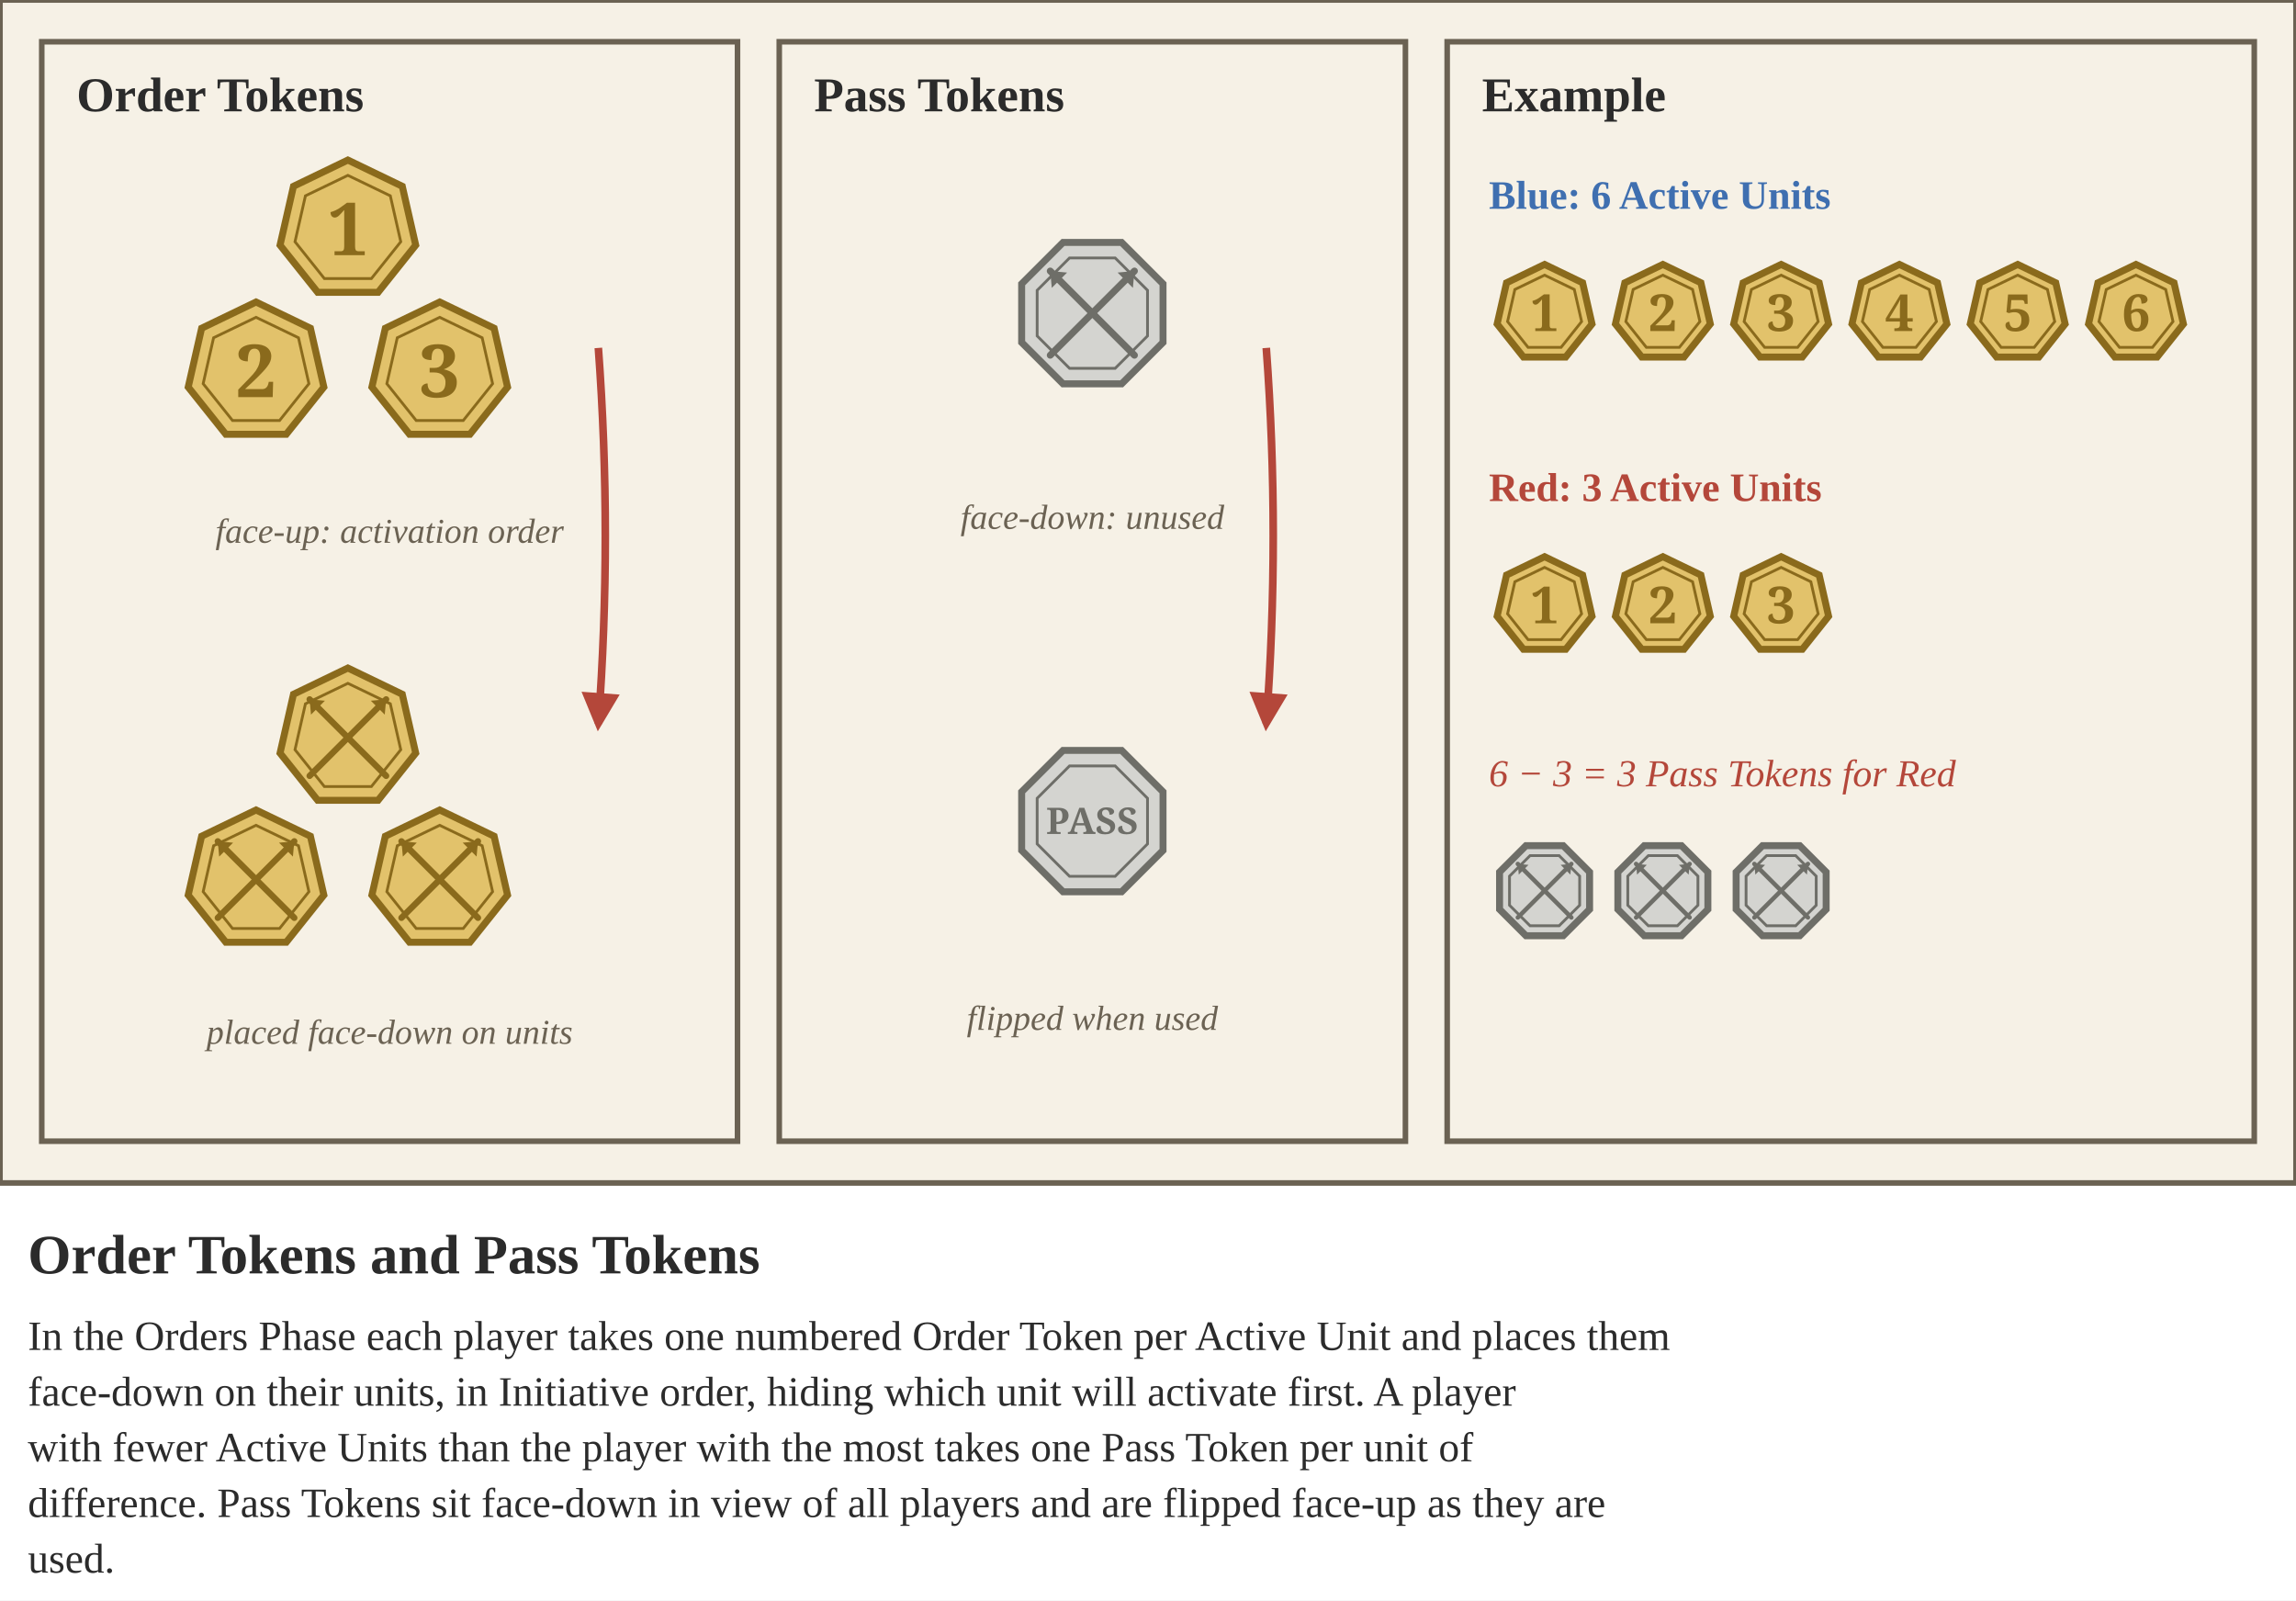
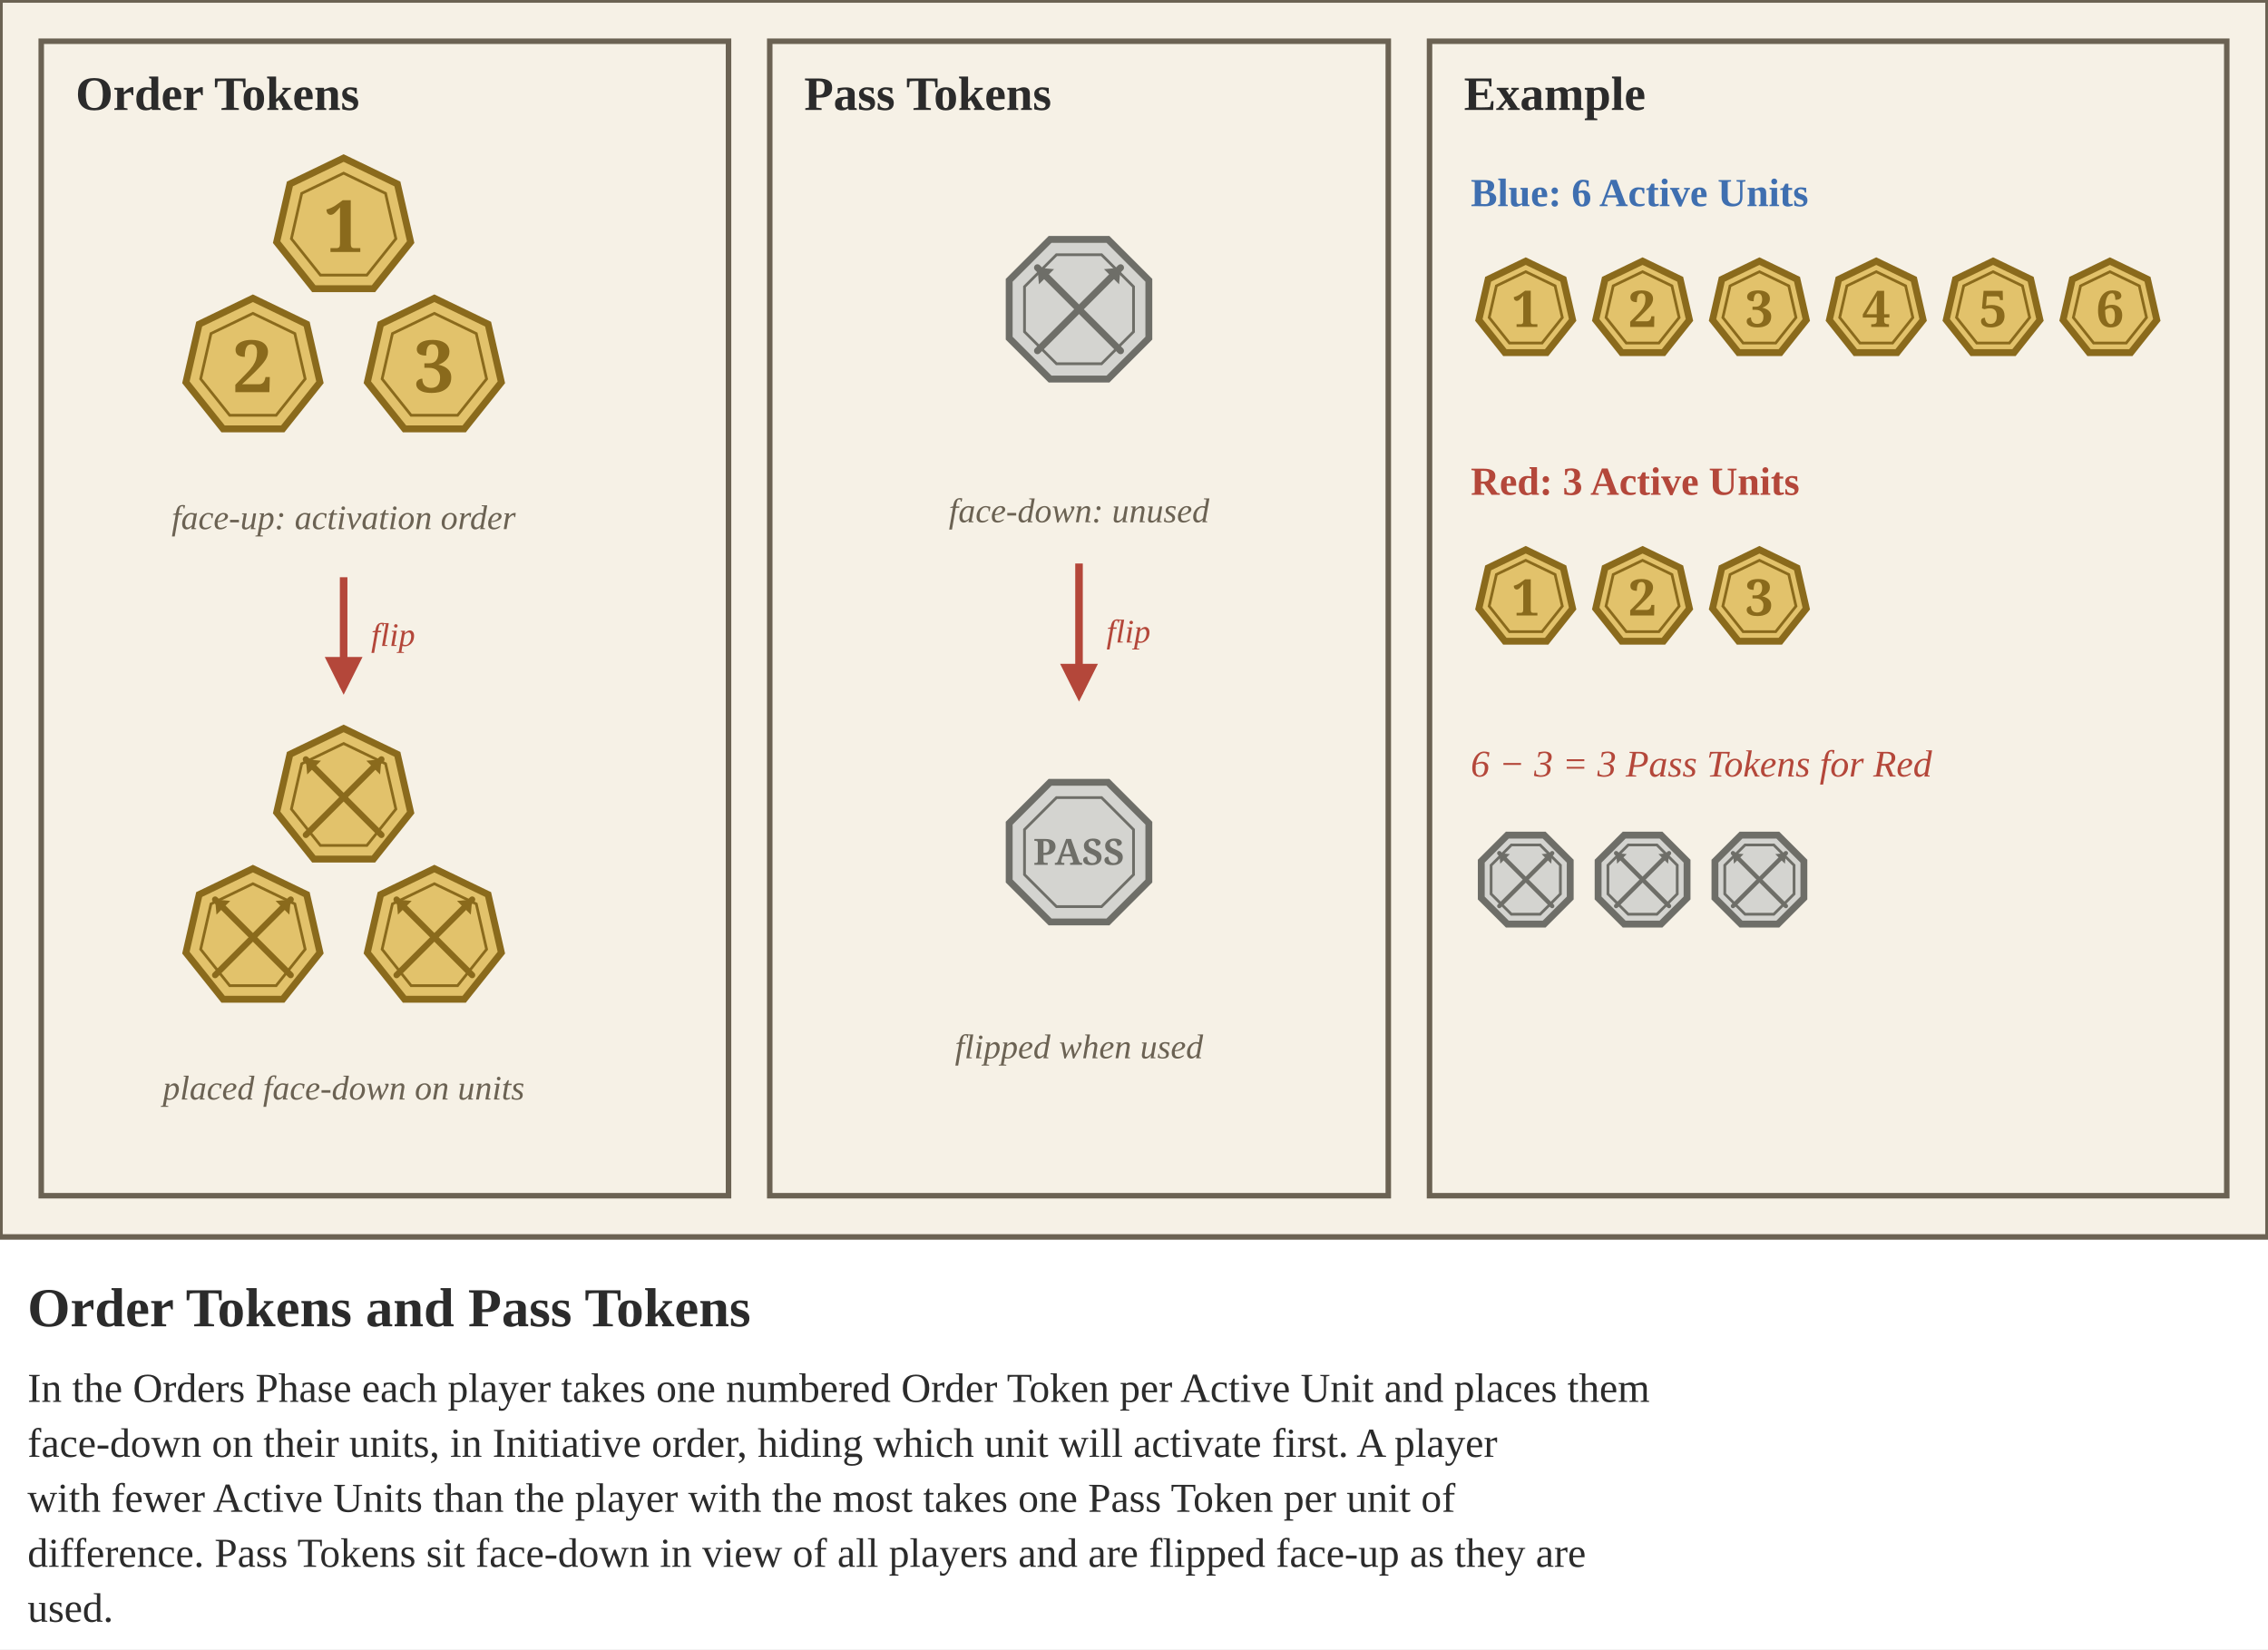
- <svg xmlns="http://www.w3.org/2000/svg" viewBox="0 0 330 230" width="792" height="552" font-family="Georgia, 'Times New Roman', serif">
+ <svg xmlns="http://www.w3.org/2000/svg" viewBox="0 0 330 240" width="792" height="576" font-family="Georgia, 'Times New Roman', serif">
  <defs>
    <marker id="arrow_b4473a" viewBox="0 0 10 10" refX="8" refY="5" markerWidth="5" markerHeight="5" orient="auto">
      <path d="M0,0 L10,5 L0,10 z" fill="#b4473a" />
    </marker>
  </defs>
-   <rect width="330" height="230" fill="#fff" />
-   <rect x="0" y="0" width="330" height="170" fill="#f6f1e6" stroke="#6b6253" stroke-width="0.8" />
-   <rect x="6" y="6" width="100" height="158" fill="#f6f1e6" stroke="#6b6253" stroke-width="0.8" />
+   <rect width="330" height="240" fill="#fff" />
+   <rect x="0" y="0" width="330" height="180" fill="#f6f1e6" stroke="#6b6253" stroke-width="0.8" />
+   <rect x="6" y="6" width="100" height="168" fill="#f6f1e6" stroke="#6b6253" stroke-width="0.8" />
  <text x="11.0" y="16.0" font-size="7" fill="#2b2b2b" text-anchor="start" font-weight="bold">Order Tokens</text>
  <g transform="translate(50.0,33.0)">
    <polygon points="0.00,-10.00 7.82,-6.23 9.75,2.23 4.34,9.01 -4.34,9.01 -9.75,2.23 -7.82,-6.23" fill="#e2c26b" stroke="#8a6a1c" stroke-width="1" />
    <polygon points="0.00,-7.80 6.10,-4.86 7.60,1.74 3.38,7.03 -3.38,7.03 -7.60,1.74 -6.10,-4.86" fill="none" stroke="#8a6a1c" stroke-width="0.4" />
    <text x="0" y="3.67" font-size="10.5" fill="#8a6a1c" text-anchor="middle" font-weight="bold" font-family="Georgia, serif">1</text>
  </g>
  <g transform="translate(36.8,53.4)">
    <polygon points="0.00,-10.00 7.82,-6.23 9.75,2.23 4.34,9.01 -4.34,9.01 -9.75,2.23 -7.82,-6.23" fill="#e2c26b" stroke="#8a6a1c" stroke-width="1" />
    <polygon points="0.00,-7.80 6.10,-4.86 7.60,1.74 3.38,7.03 -3.38,7.03 -7.60,1.74 -6.10,-4.86" fill="none" stroke="#8a6a1c" stroke-width="0.4" />
    <text x="0" y="3.67" font-size="10.5" fill="#8a6a1c" text-anchor="middle" font-weight="bold" font-family="Georgia, serif">2</text>
  </g>
  <g transform="translate(63.2,53.4)">
    <polygon points="0.00,-10.00 7.82,-6.23 9.75,2.23 4.34,9.01 -4.34,9.01 -9.75,2.23 -7.82,-6.23" fill="#e2c26b" stroke="#8a6a1c" stroke-width="1" />
    <polygon points="0.00,-7.80 6.10,-4.86 7.60,1.74 3.38,7.03 -3.38,7.03 -7.60,1.74 -6.10,-4.86" fill="none" stroke="#8a6a1c" stroke-width="0.4" />
    <text x="0" y="3.67" font-size="10.5" fill="#8a6a1c" text-anchor="middle" font-weight="bold" font-family="Georgia, serif">3</text>
  </g>
-   <text x="56.0" y="78.0" font-size="5" fill="#6b6253" text-anchor="middle" font-style="italic">face-up: activation order</text>
-   <path d="M86.0,50.0 Q88.0,77.0 86.0,104.0" fill="none" stroke="#b4473a" stroke-width="1.1" marker-end="url(#arrow_b4473a)" />
-   <g transform="translate(50.0,106.0)">
+   <text x="50.0" y="77.0" font-size="5" fill="#6b6253" text-anchor="middle" font-style="italic">face-up: activation order</text>
+   <line x1="50.0" y1="84.0" x2="50.0" y2="100.0" stroke="#b4473a" stroke-width="1.1" marker-end="url(#arrow_b4473a)" />
+   <text x="54.0" y="94.0" font-size="4.8" fill="#b4473a" text-anchor="start" font-style="italic">flip</text>
+   <g transform="translate(50.0,116.0)">
    <polygon points="0.00,-10.00 7.82,-6.23 9.75,2.23 4.34,9.01 -4.34,9.01 -9.75,2.23 -7.82,-6.23" fill="#e2c26b" stroke="#8a6a1c" stroke-width="1" />
    <polygon points="0.00,-7.80 6.10,-4.86 7.60,1.74 3.38,7.03 -3.38,7.03 -7.60,1.74 -6.10,-4.86" fill="none" stroke="#8a6a1c" stroke-width="0.4" />
    <g stroke="#8a6a1c" stroke-width="0.90" stroke-linecap="round">
      <line x1="-5.5" y1="5.5" x2="5.5" y2="-5.5" />
      <line x1="5.5" y1="5.5" x2="-5.5" y2="-5.5" />
    </g>
    <path d="M5.5,-5.5 l-2.20,0.20 l2.00,2.00 z" fill="#8a6a1c" />
    <path d="M-5.5,-5.5 l2.20,0.20 l-2.00,2.00 z" fill="#8a6a1c" />
  </g>
-   <g transform="translate(36.8,126.4)">
+   <g transform="translate(36.8,136.4)">
    <polygon points="0.00,-10.00 7.82,-6.23 9.75,2.23 4.34,9.01 -4.34,9.01 -9.75,2.23 -7.82,-6.23" fill="#e2c26b" stroke="#8a6a1c" stroke-width="1" />
    <polygon points="0.00,-7.80 6.10,-4.86 7.60,1.74 3.38,7.03 -3.38,7.03 -7.60,1.74 -6.10,-4.86" fill="none" stroke="#8a6a1c" stroke-width="0.4" />
    <g stroke="#8a6a1c" stroke-width="0.90" stroke-linecap="round">
      <line x1="-5.5" y1="5.5" x2="5.5" y2="-5.5" />
      <line x1="5.5" y1="5.5" x2="-5.5" y2="-5.5" />
    </g>
    <path d="M5.5,-5.5 l-2.20,0.20 l2.00,2.00 z" fill="#8a6a1c" />
    <path d="M-5.5,-5.5 l2.20,0.20 l-2.00,2.00 z" fill="#8a6a1c" />
  </g>
-   <g transform="translate(63.2,126.4)">
+   <g transform="translate(63.2,136.4)">
    <polygon points="0.00,-10.00 7.82,-6.23 9.75,2.23 4.34,9.01 -4.34,9.01 -9.75,2.23 -7.82,-6.23" fill="#e2c26b" stroke="#8a6a1c" stroke-width="1" />
    <polygon points="0.00,-7.80 6.10,-4.86 7.60,1.74 3.38,7.03 -3.38,7.03 -7.60,1.74 -6.10,-4.86" fill="none" stroke="#8a6a1c" stroke-width="0.4" />
    <g stroke="#8a6a1c" stroke-width="0.90" stroke-linecap="round">
      <line x1="-5.5" y1="5.5" x2="5.5" y2="-5.5" />
      <line x1="5.5" y1="5.5" x2="-5.5" y2="-5.5" />
    </g>
    <path d="M5.5,-5.5 l-2.20,0.20 l2.00,2.00 z" fill="#8a6a1c" />
    <path d="M-5.5,-5.5 l2.20,0.20 l-2.00,2.00 z" fill="#8a6a1c" />
  </g>
-   <text x="56.0" y="150.0" font-size="5" fill="#6b6253" text-anchor="middle" font-style="italic">placed face-down on units</text>
-   <rect x="112" y="6" width="90" height="158" fill="#f6f1e6" stroke="#6b6253" stroke-width="0.8" />
+   <text x="50.0" y="160.0" font-size="5" fill="#6b6253" text-anchor="middle" font-style="italic">placed face-down on units</text>
+   <rect x="112" y="6" width="90" height="168" fill="#f6f1e6" stroke="#6b6253" stroke-width="0.8" />
  <text x="117.0" y="16.0" font-size="7" fill="#2b2b2b" text-anchor="start" font-weight="bold">Pass Tokens</text>
  <g transform="translate(157.0,45.0)">
    <polygon points="4.21,-10.16 10.16,-4.21 10.16,4.21 4.21,10.16 -4.21,10.16 -10.16,4.21 -10.16,-4.21 -4.21,-10.16" fill="#d4d4d0" stroke="#6e6e68" stroke-width="1" />
    <polygon points="3.28,-7.93 7.93,-3.28 7.93,3.28 3.28,7.93 -3.28,7.93 -7.93,3.28 -7.93,-3.28 -3.28,-7.93" fill="none" stroke="#6e6e68" stroke-width="0.4" />
    <g stroke="#6e6e68" stroke-width="0.99" stroke-linecap="round">
      <line x1="-6.05" y1="6.05" x2="6.05" y2="-6.05" />
      <line x1="6.05" y1="6.05" x2="-6.05" y2="-6.05" />
    </g>
    <path d="M6.05,-6.05 l-2.42,0.22 l2.20,2.20 z" fill="#6e6e68" />
    <path d="M-6.05,-6.05 l2.42,0.22 l-2.20,2.20 z" fill="#6e6e68" />
  </g>
  <text x="157.0" y="76.0" font-size="5" fill="#6b6253" text-anchor="middle" font-style="italic">face-down: unused</text>
-   <path d="M182.0,50.0 Q184.0,77.0 182.0,104.0" fill="none" stroke="#b4473a" stroke-width="1.1" marker-end="url(#arrow_b4473a)" />
-   <g transform="translate(157.0,118.0)">
+   <line x1="157.0" y1="82.0" x2="157.0" y2="101.0" stroke="#b4473a" stroke-width="1.1" marker-end="url(#arrow_b4473a)" />
+   <text x="161.0" y="93.5" font-size="4.8" fill="#b4473a" text-anchor="start" font-style="italic">flip</text>
+   <g transform="translate(157.0,124.0)">
    <polygon points="4.21,-10.16 10.16,-4.21 10.16,4.21 4.21,10.16 -4.21,10.16 -10.16,4.21 -10.16,-4.21 -4.21,-10.16" fill="#d4d4d0" stroke="#6e6e68" stroke-width="1" />
    <polygon points="3.28,-7.93 7.93,-3.28 7.93,3.28 3.28,7.93 -3.28,7.93 -7.93,3.28 -7.93,-3.28 -3.28,-7.93" fill="none" stroke="#6e6e68" stroke-width="0.4" />
    <text x="0" y="1.85" font-size="5.28" fill="#6e6e68" text-anchor="middle" font-weight="bold" font-family="Georgia, serif">PASS</text>
  </g>
-   <text x="157.0" y="148.0" font-size="5" fill="#6b6253" text-anchor="middle" font-style="italic">flipped when used</text>
-   <rect x="208" y="6" width="116" height="158" fill="#f6f1e6" stroke="#6b6253" stroke-width="0.8" />
+   <text x="157.0" y="154.0" font-size="5" fill="#6b6253" text-anchor="middle" font-style="italic">flipped when used</text>
+   <rect x="208" y="6" width="116" height="168" fill="#f6f1e6" stroke="#6b6253" stroke-width="0.8" />
  <text x="213.0" y="16.0" font-size="7" fill="#2b2b2b" text-anchor="start" font-weight="bold">Example</text>
  <text x="214.0" y="30.0" font-size="5.8" fill="#3f6fb0" text-anchor="start" font-weight="bold">Blue: 6 Active Units</text>
  <g transform="translate(222.0,45.0)">
    <polygon points="0.00,-7.00 5.47,-4.36 6.82,1.56 3.04,6.31 -3.04,6.31 -6.82,1.56 -5.47,-4.36" fill="#e2c26b" stroke="#8a6a1c" stroke-width="1" />
    <polygon points="0.00,-5.46 4.27,-3.40 5.32,1.21 2.37,4.92 -2.37,4.92 -5.32,1.21 -4.27,-3.40" fill="none" stroke="#8a6a1c" stroke-width="0.4" />
    <text x="0" y="2.57" font-size="7.35" fill="#8a6a1c" text-anchor="middle" font-weight="bold" font-family="Georgia, serif">1</text>
  </g>
  <g transform="translate(239.0,45.0)">
    <polygon points="0.00,-7.00 5.47,-4.36 6.82,1.56 3.04,6.31 -3.04,6.31 -6.82,1.56 -5.47,-4.36" fill="#e2c26b" stroke="#8a6a1c" stroke-width="1" />
    <polygon points="0.00,-5.46 4.27,-3.40 5.32,1.21 2.37,4.92 -2.37,4.92 -5.32,1.21 -4.27,-3.40" fill="none" stroke="#8a6a1c" stroke-width="0.4" />
    <text x="0" y="2.57" font-size="7.35" fill="#8a6a1c" text-anchor="middle" font-weight="bold" font-family="Georgia, serif">2</text>
  </g>
  <g transform="translate(256.0,45.0)">
    <polygon points="0.00,-7.00 5.47,-4.36 6.82,1.56 3.04,6.31 -3.04,6.31 -6.82,1.56 -5.47,-4.36" fill="#e2c26b" stroke="#8a6a1c" stroke-width="1" />
    <polygon points="0.00,-5.46 4.27,-3.40 5.32,1.21 2.37,4.92 -2.37,4.92 -5.32,1.21 -4.27,-3.40" fill="none" stroke="#8a6a1c" stroke-width="0.4" />
    <text x="0" y="2.57" font-size="7.35" fill="#8a6a1c" text-anchor="middle" font-weight="bold" font-family="Georgia, serif">3</text>
  </g>
  <g transform="translate(273.0,45.0)">
    <polygon points="0.00,-7.00 5.47,-4.36 6.82,1.56 3.04,6.31 -3.04,6.31 -6.82,1.56 -5.47,-4.36" fill="#e2c26b" stroke="#8a6a1c" stroke-width="1" />
    <polygon points="0.00,-5.46 4.27,-3.40 5.32,1.21 2.37,4.92 -2.37,4.92 -5.32,1.21 -4.27,-3.40" fill="none" stroke="#8a6a1c" stroke-width="0.4" />
    <text x="0" y="2.57" font-size="7.35" fill="#8a6a1c" text-anchor="middle" font-weight="bold" font-family="Georgia, serif">4</text>
  </g>
  <g transform="translate(290.0,45.0)">
    <polygon points="0.00,-7.00 5.47,-4.36 6.82,1.56 3.04,6.31 -3.04,6.31 -6.82,1.56 -5.47,-4.36" fill="#e2c26b" stroke="#8a6a1c" stroke-width="1" />
    <polygon points="0.00,-5.46 4.27,-3.40 5.32,1.21 2.37,4.92 -2.37,4.92 -5.32,1.21 -4.27,-3.40" fill="none" stroke="#8a6a1c" stroke-width="0.4" />
    <text x="0" y="2.57" font-size="7.35" fill="#8a6a1c" text-anchor="middle" font-weight="bold" font-family="Georgia, serif">5</text>
  </g>
  <g transform="translate(307.0,45.0)">
    <polygon points="0.00,-7.00 5.47,-4.36 6.82,1.56 3.04,6.31 -3.04,6.31 -6.82,1.56 -5.47,-4.36" fill="#e2c26b" stroke="#8a6a1c" stroke-width="1" />
    <polygon points="0.00,-5.46 4.27,-3.40 5.32,1.21 2.37,4.92 -2.37,4.92 -5.32,1.21 -4.27,-3.40" fill="none" stroke="#8a6a1c" stroke-width="0.4" />
    <text x="0" y="2.57" font-size="7.35" fill="#8a6a1c" text-anchor="middle" font-weight="bold" font-family="Georgia, serif">6</text>
  </g>
  <text x="214.0" y="72.0" font-size="5.8" fill="#b4473a" text-anchor="start" font-weight="bold">Red: 3 Active Units</text>
  <g transform="translate(222.0,87.0)">
    <polygon points="0.00,-7.00 5.47,-4.36 6.82,1.56 3.04,6.31 -3.04,6.31 -6.82,1.56 -5.47,-4.36" fill="#e2c26b" stroke="#8a6a1c" stroke-width="1" />
    <polygon points="0.00,-5.46 4.27,-3.40 5.32,1.21 2.37,4.92 -2.37,4.92 -5.32,1.21 -4.27,-3.40" fill="none" stroke="#8a6a1c" stroke-width="0.4" />
    <text x="0" y="2.57" font-size="7.35" fill="#8a6a1c" text-anchor="middle" font-weight="bold" font-family="Georgia, serif">1</text>
  </g>
  <g transform="translate(239.0,87.0)">
    <polygon points="0.00,-7.00 5.47,-4.36 6.82,1.56 3.04,6.31 -3.04,6.31 -6.82,1.56 -5.47,-4.36" fill="#e2c26b" stroke="#8a6a1c" stroke-width="1" />
    <polygon points="0.00,-5.46 4.27,-3.40 5.32,1.21 2.37,4.92 -2.37,4.92 -5.32,1.21 -4.27,-3.40" fill="none" stroke="#8a6a1c" stroke-width="0.4" />
    <text x="0" y="2.57" font-size="7.35" fill="#8a6a1c" text-anchor="middle" font-weight="bold" font-family="Georgia, serif">2</text>
  </g>
  <g transform="translate(256.0,87.0)">
    <polygon points="0.00,-7.00 5.47,-4.36 6.82,1.56 3.04,6.31 -3.04,6.31 -6.82,1.56 -5.47,-4.36" fill="#e2c26b" stroke="#8a6a1c" stroke-width="1" />
    <polygon points="0.00,-5.46 4.27,-3.40 5.32,1.21 2.37,4.92 -2.37,4.92 -5.32,1.21 -4.27,-3.40" fill="none" stroke="#8a6a1c" stroke-width="0.4" />
    <text x="0" y="2.57" font-size="7.35" fill="#8a6a1c" text-anchor="middle" font-weight="bold" font-family="Georgia, serif">3</text>
  </g>
  <text x="214.0" y="113.0" font-size="5.5" fill="#b4473a" text-anchor="start" font-style="italic">6 − 3 = 3 Pass Tokens for Red</text>
  <g transform="translate(222.0,128.0)">
    <polygon points="2.68,-6.47 6.47,-2.68 6.47,2.68 2.68,6.47 -2.68,6.47 -6.47,2.68 -6.47,-2.68 -2.68,-6.47" fill="#d4d4d0" stroke="#6e6e68" stroke-width="1" />
    <polygon points="2.09,-5.04 5.04,-2.09 5.04,2.09 2.09,5.04 -2.09,5.04 -5.04,2.09 -5.04,-2.09 -2.09,-5.04" fill="none" stroke="#6e6e68" stroke-width="0.4" />
    <g stroke="#6e6e68" stroke-width="0.63" stroke-linecap="round">
      <line x1="-3.85" y1="3.85" x2="3.85" y2="-3.85" />
      <line x1="3.85" y1="3.85" x2="-3.85" y2="-3.85" />
    </g>
    <path d="M3.85,-3.85 l-1.54,0.14 l1.40,1.40 z" fill="#6e6e68" />
    <path d="M-3.85,-3.85 l1.54,0.14 l-1.40,1.40 z" fill="#6e6e68" />
  </g>
  <g transform="translate(239.0,128.0)">
    <polygon points="2.68,-6.47 6.47,-2.68 6.47,2.68 2.68,6.47 -2.68,6.47 -6.47,2.68 -6.47,-2.68 -2.68,-6.47" fill="#d4d4d0" stroke="#6e6e68" stroke-width="1" />
    <polygon points="2.09,-5.04 5.04,-2.09 5.04,2.09 2.09,5.04 -2.09,5.04 -5.04,2.09 -5.04,-2.09 -2.09,-5.04" fill="none" stroke="#6e6e68" stroke-width="0.4" />
    <g stroke="#6e6e68" stroke-width="0.63" stroke-linecap="round">
      <line x1="-3.85" y1="3.85" x2="3.85" y2="-3.85" />
      <line x1="3.85" y1="3.85" x2="-3.85" y2="-3.85" />
    </g>
    <path d="M3.85,-3.85 l-1.54,0.14 l1.40,1.40 z" fill="#6e6e68" />
    <path d="M-3.85,-3.85 l1.54,0.14 l-1.40,1.40 z" fill="#6e6e68" />
  </g>
  <g transform="translate(256.0,128.0)">
    <polygon points="2.68,-6.47 6.47,-2.68 6.47,2.68 2.68,6.47 -2.68,6.47 -6.47,2.68 -6.47,-2.68 -2.68,-6.47" fill="#d4d4d0" stroke="#6e6e68" stroke-width="1" />
    <polygon points="2.09,-5.04 5.04,-2.09 5.04,2.09 2.09,5.04 -2.09,5.04 -5.04,2.09 -5.04,-2.09 -2.09,-5.04" fill="none" stroke="#6e6e68" stroke-width="0.4" />
    <g stroke="#6e6e68" stroke-width="0.63" stroke-linecap="round">
      <line x1="-3.85" y1="3.85" x2="3.85" y2="-3.85" />
      <line x1="3.85" y1="3.85" x2="-3.85" y2="-3.85" />
    </g>
    <path d="M3.85,-3.85 l-1.54,0.14 l1.40,1.40 z" fill="#6e6e68" />
    <path d="M-3.85,-3.85 l1.54,0.14 l-1.40,1.40 z" fill="#6e6e68" />
  </g>
-   <text x="4" y="183" font-size="8" font-weight="bold" fill="#2b2b2b">Order Tokens and Pass Tokens</text>
-   <text x="4" y="194" font-size="6" fill="#2b2b2b">In the Orders Phase each player takes one numbered Order Token per Active Unit and places them</text>
-   <text x="4" y="202" font-size="6" fill="#2b2b2b">face-down on their units, in Initiative order, hiding which unit will activate first. A player</text>
-   <text x="4" y="210" font-size="6" fill="#2b2b2b">with fewer Active Units than the player with the most takes one Pass Token per unit of</text>
-   <text x="4" y="218" font-size="6" fill="#2b2b2b">difference. Pass Tokens sit face-down in view of all players and are flipped face-up as they are</text>
-   <text x="4" y="226" font-size="6" fill="#2b2b2b">used.</text>
+   <text x="4" y="193" font-size="8" font-weight="bold" fill="#2b2b2b">Order Tokens and Pass Tokens</text>
+   <text x="4" y="204" font-size="6" fill="#2b2b2b">In the Orders Phase each player takes one numbered Order Token per Active Unit and places them</text>
+   <text x="4" y="212" font-size="6" fill="#2b2b2b">face-down on their units, in Initiative order, hiding which unit will activate first. A player</text>
+   <text x="4" y="220" font-size="6" fill="#2b2b2b">with fewer Active Units than the player with the most takes one Pass Token per unit of</text>
+   <text x="4" y="228" font-size="6" fill="#2b2b2b">difference. Pass Tokens sit face-down in view of all players and are flipped face-up as they are</text>
+   <text x="4" y="236" font-size="6" fill="#2b2b2b">used.</text>
</svg>
